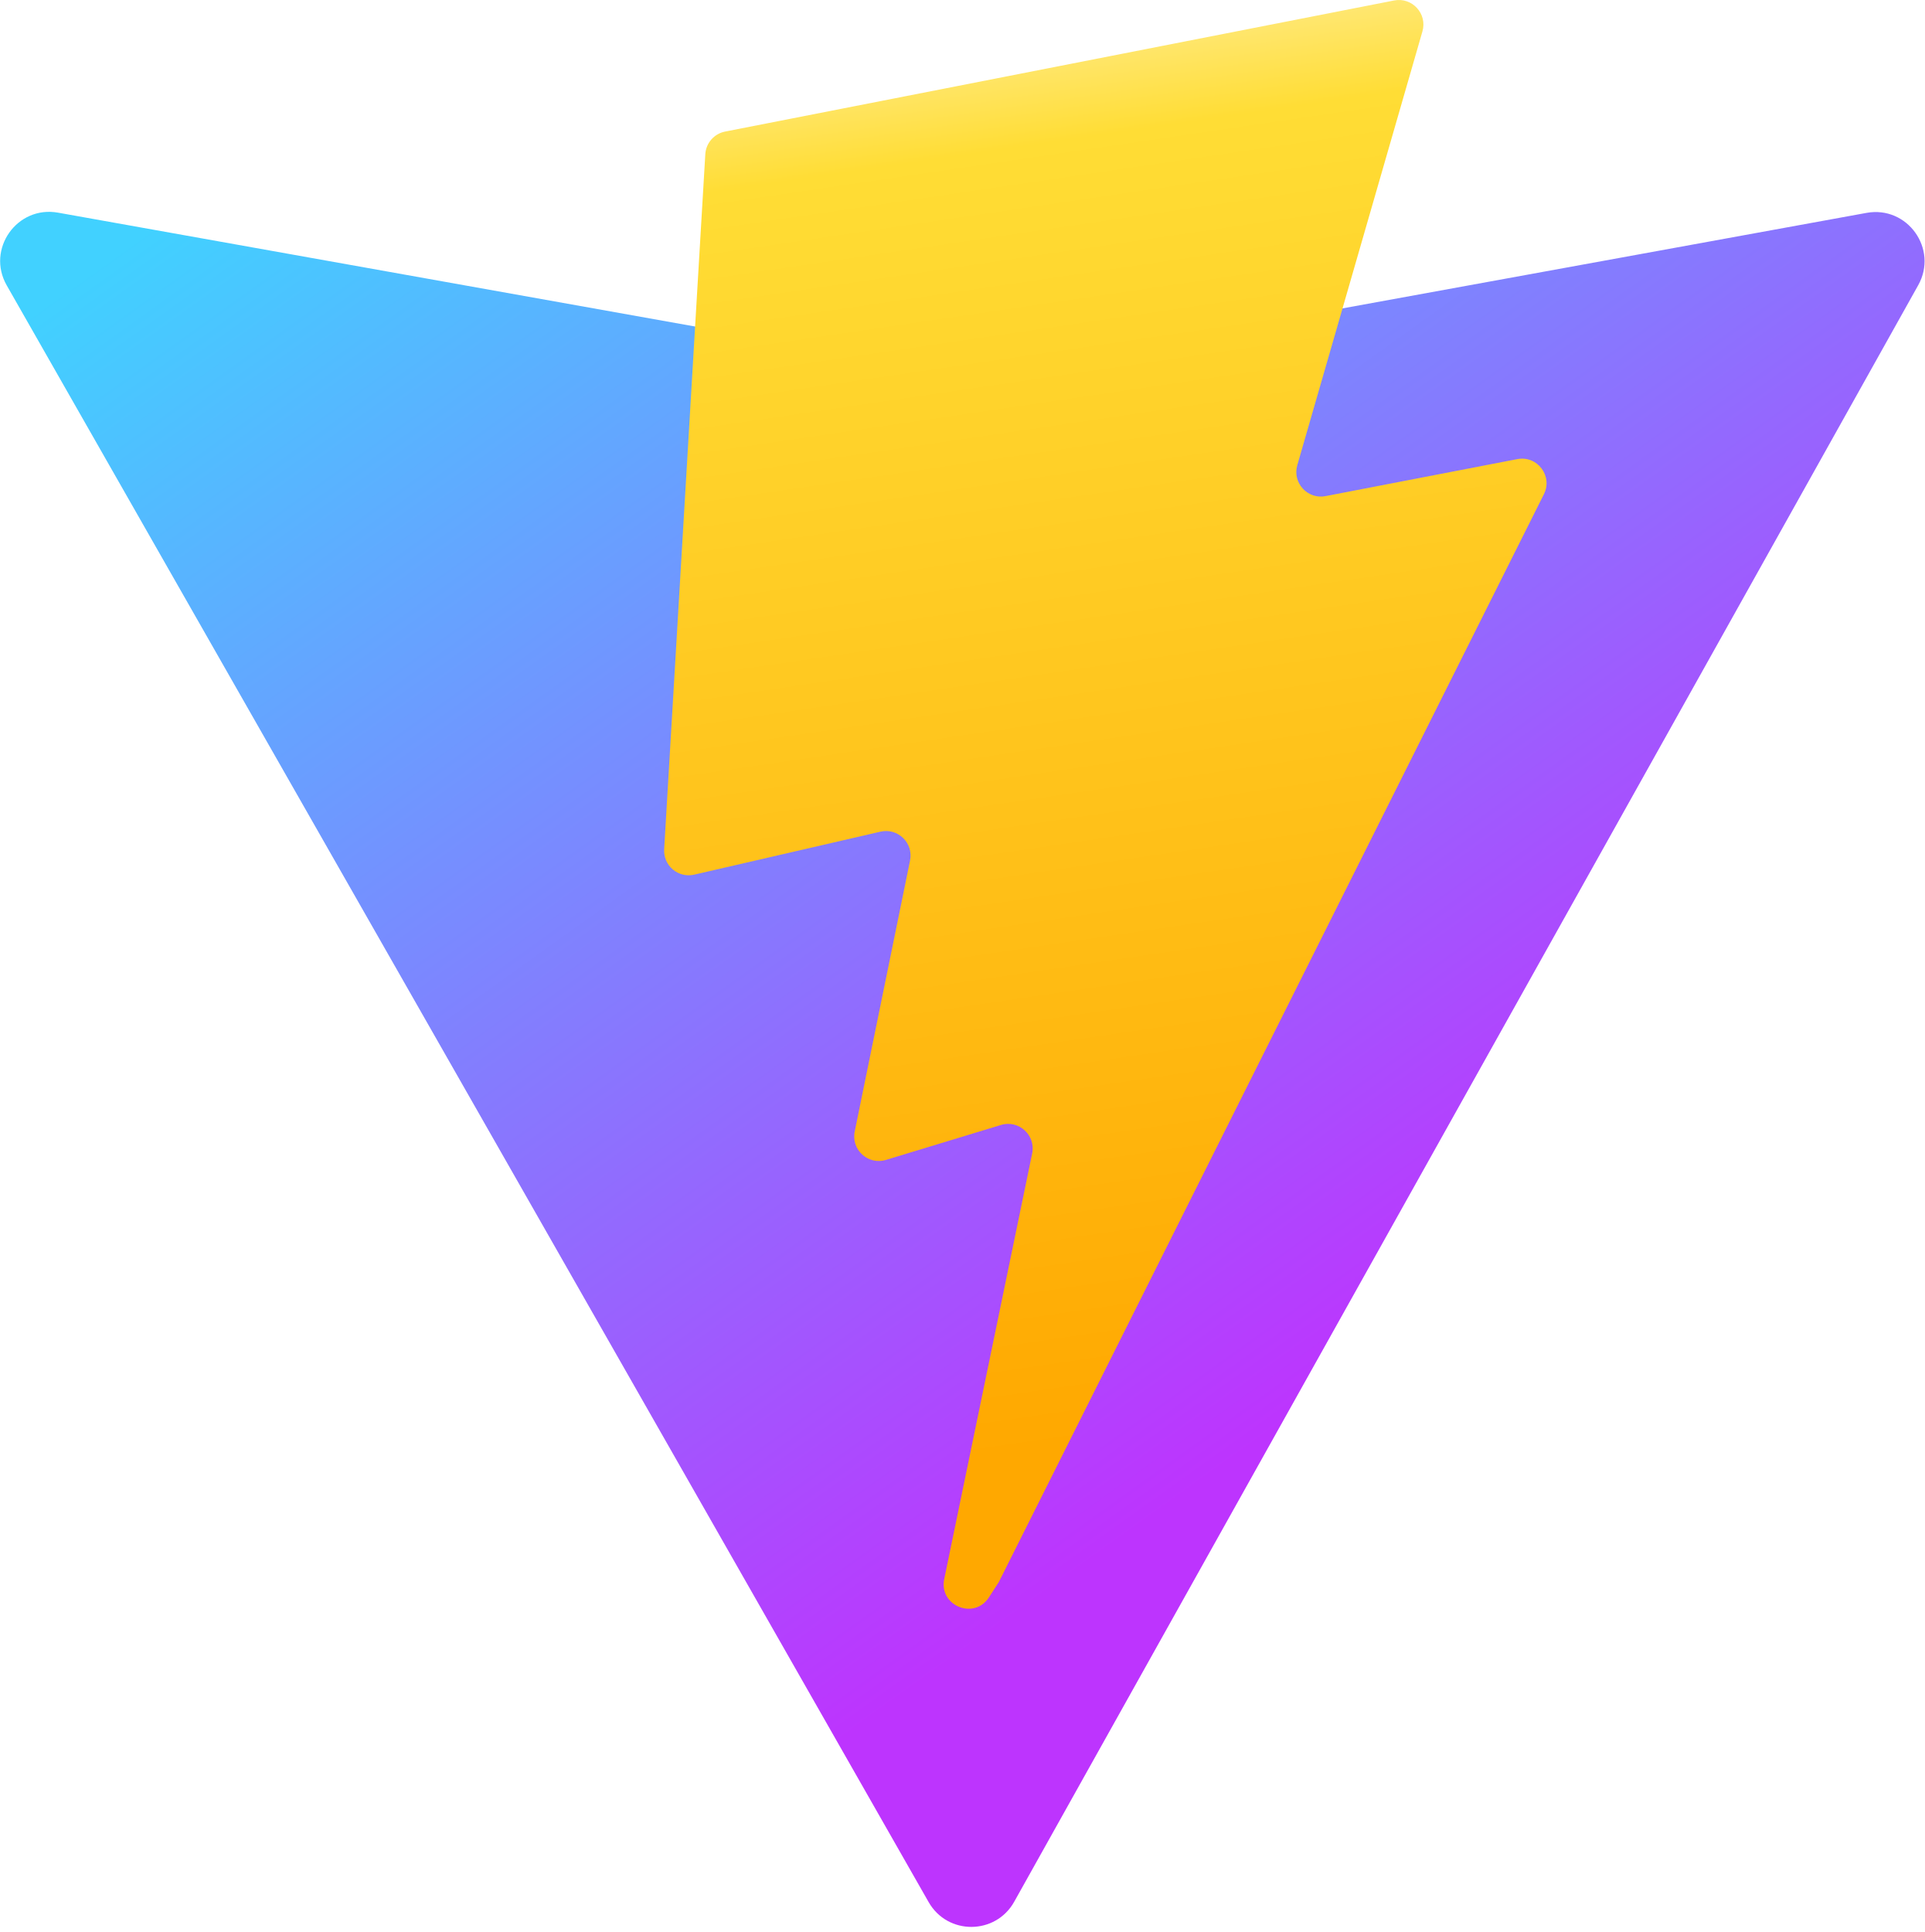
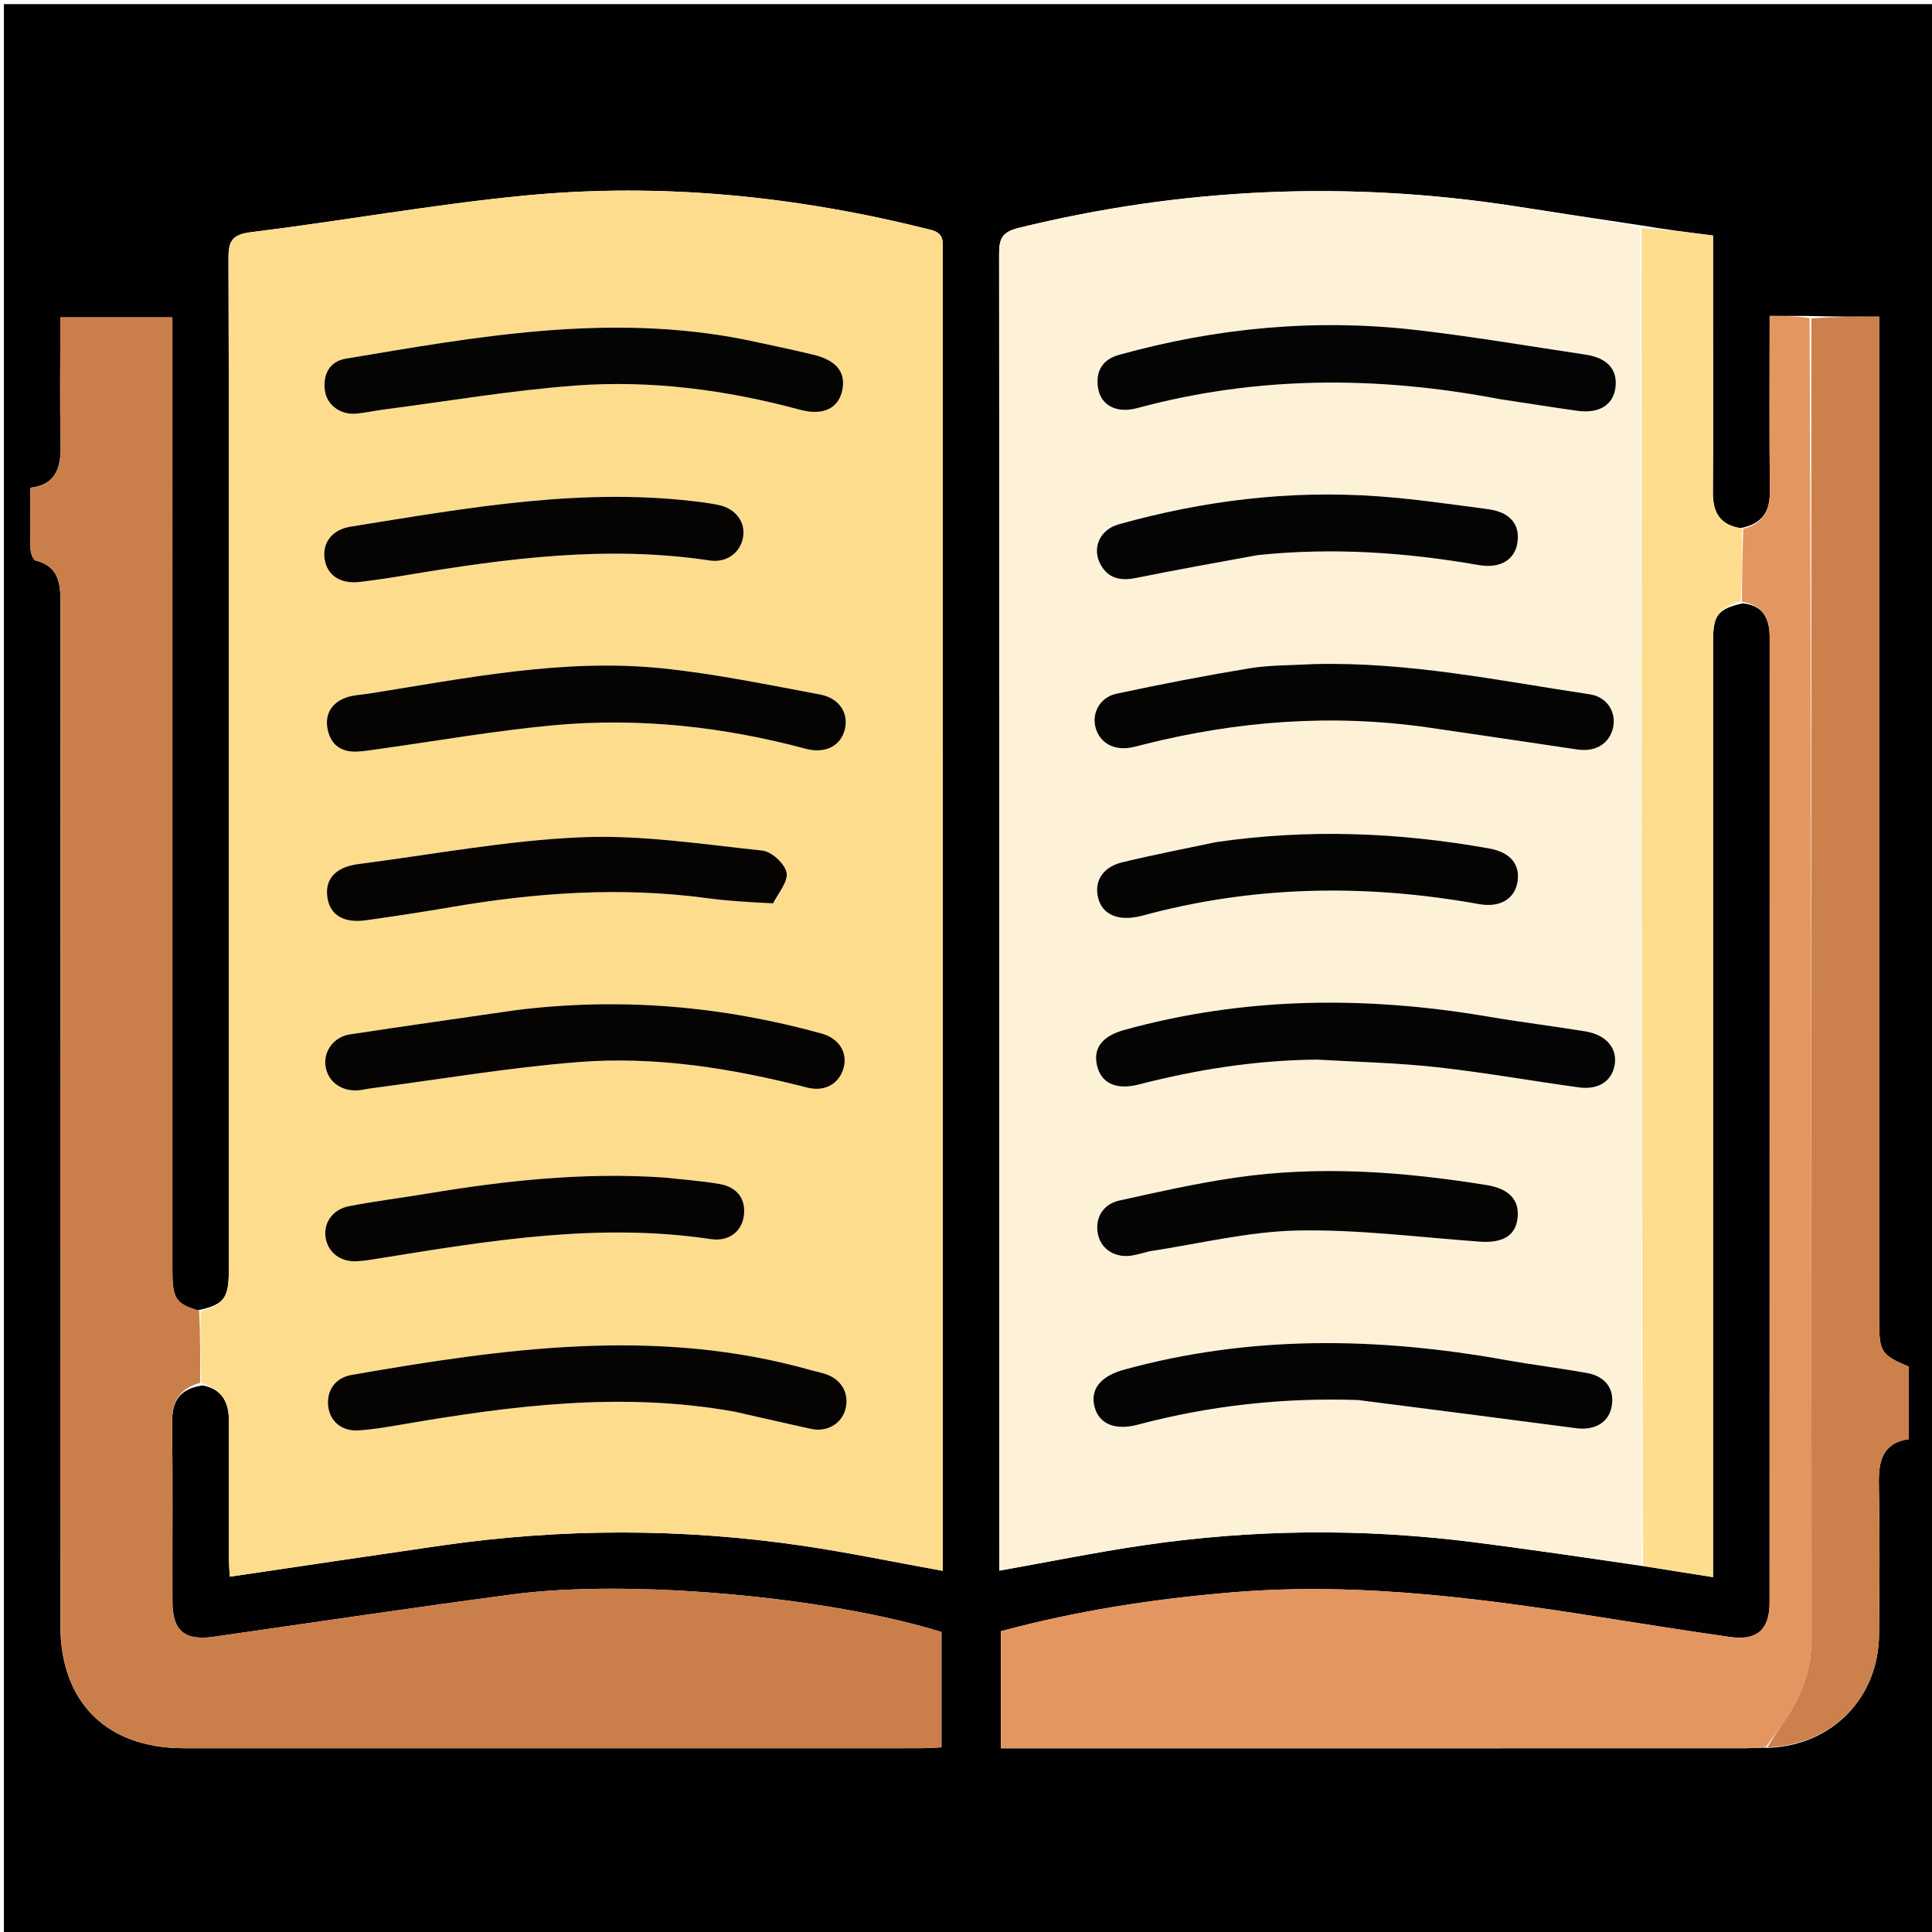
- <svg xmlns="http://www.w3.org/2000/svg" aria-hidden="true" role="img" class="iconify iconify--logos" width="31.88" height="32" preserveAspectRatio="xMidYMid meet" viewBox="0 0 256 257">
-   <defs>
-     <linearGradient id="IconifyId1813088fe1fbc01fb466" x1="-.828%" x2="57.636%" y1="7.652%" y2="78.411%">
-       <stop offset="0%" stop-color="#41D1FF" />
-       <stop offset="100%" stop-color="#BD34FE" />
-     </linearGradient>
-     <linearGradient id="IconifyId1813088fe1fbc01fb467" x1="43.376%" x2="50.316%" y1="2.242%" y2="89.03%">
-       <stop offset="0%" stop-color="#FFEA83" />
-       <stop offset="8.333%" stop-color="#FFDD35" />
-       <stop offset="100%" stop-color="#FFA800" />
-     </linearGradient>
-   </defs>
-   <path fill="url(#IconifyId1813088fe1fbc01fb466)" d="M255.153 37.938L134.897 252.976c-2.483 4.44-8.862 4.466-11.382.048L.875 37.958c-2.746-4.814 1.371-10.646 6.827-9.67l120.385 21.517a6.537 6.537 0 0 0 2.322-.004l117.867-21.483c5.438-.991 9.574 4.796 6.877 9.62Z" />
-   <path fill="url(#IconifyId1813088fe1fbc01fb467)" d="M185.432.063L96.44 17.501a3.268 3.268 0 0 0-2.634 3.014l-5.474 92.456a3.268 3.268 0 0 0 3.997 3.378l24.777-5.718c2.318-.535 4.413 1.507 3.936 3.838l-7.361 36.047c-.495 2.426 1.782 4.5 4.151 3.78l15.304-4.649c2.372-.72 4.652 1.36 4.15 3.788l-11.698 56.621c-.732 3.542 3.979 5.473 5.943 2.437l1.313-2.028l72.516-144.72c1.215-2.423-.88-5.186-3.54-4.672l-25.505 4.922c-2.396.462-4.435-1.77-3.759-4.114l16.646-57.705c.677-2.35-1.37-4.583-3.769-4.113Z" />
+ <svg xmlns="http://www.w3.org/2000/svg" version="1.1" id="Layer_1" x="0px" y="0px" width="100%" viewBox="0 0 512 512" enable-background="new 0 0 512 512" xml:space="preserve">
+   <path fill="#020101" opacity="1" stroke="none" d=" M282,513   C188.023,513 94.546,513 1.034,513   C1.034,342.398 1.034,171.796 1.034,1.097   C171.561,1.097 342.121,1.097 512.841,1.097   C512.841,171.667 512.841,342.333 512.841,513   C436.129,513 359.314,513 282,513  M461.246,139.949   C455.775,139.154 453.894,135.757 453.933,130.516   C454.046,115.244 453.972,99.97 453.972,84.696   C453.972,77.427 453.972,70.157 453.972,62.419   C447.432,61.582 441.229,60.789 434.317,59.637   C423.462,57.991 412.603,56.377 401.754,54.693   C357.431,47.814 313.524,49.693 269.933,60.404   C265.361,61.527 264.775,63.467 264.778,67.432   C264.862,181.884 264.846,296.336 264.846,410.788   C264.846,412.601 264.846,414.415 264.846,416.237   C277.748,413.941 290.261,411.399 302.875,409.535   C331.867,405.251 360.955,404.986 390.036,408.639   C405.047,410.524 420.011,412.775 435.79,415.089   C441.699,416.021 447.608,416.953 453.972,417.957   C453.972,415.73 453.972,413.755 453.972,411.78   C453.972,331.132 453.97,250.483 453.976,169.835   C453.976,163.107 455.235,161.35 461.834,159.894   C467.31,160.439 468.982,163.965 468.981,168.894   C468.972,254.174 468.982,339.453 468.96,424.732   C468.958,431.882 465.581,434.835 458.566,433.831   C449.015,432.465 439.477,431.002 429.949,429.482   C395.722,424.018 361.476,419.076 326.624,421.982   C305.87,423.712 285.391,426.855 265.255,432.289   C265.255,442.699 265.255,452.908 265.255,463.316   C266.985,463.316 268.312,463.316 269.64,463.316   C333.932,463.316 398.225,463.318 462.517,463.3   C464.341,463.3 466.164,463.084 468.834,463.192   C485.587,462.436 497.801,449.97 497.965,433.229   C498.095,419.912 498.175,406.59 497.913,393.277   C497.792,387.13 498.963,382.375 505.836,381.382   C505.836,374.683 505.836,368.391 505.836,362.175   C498.56,359.114 497.995,358.24 497.995,350.132   C497.994,263.398 497.994,176.665 497.994,89.931   C497.994,87.987 497.994,86.042 497.994,83.916   C491.602,83.916 485.811,83.916 479.103,83.728   C475.841,83.728 472.578,83.728 468.974,83.728   C468.974,99.611 468.873,114.902 469.03,130.19   C469.084,135.432 467.173,138.826 461.246,139.949  M52.383,347.245   C46.498,345.434 45.685,344.141 45.684,336.332   C45.679,254.353 45.681,172.373 45.681,90.394   C45.681,88.298 45.681,86.202 45.681,84.102   C35.377,84.102 25.832,84.102 16,84.102   C16,95.48 15.806,106.462 16.076,117.433   C16.227,123.587 15.114,128.435 8.002,129.267   C8.002,134.973 7.921,140.135 8.065,145.29   C8.097,146.428 8.722,148.362 9.426,148.541   C15.889,150.179 16.038,155.007 16.035,160.291   C15.986,250.435 15.995,340.579 16.003,430.724   C16.005,451.097 28.217,463.287 48.685,463.293   C113.835,463.313 178.986,463.303 244.136,463.291   C245.903,463.291 247.669,463.139 249.5,463.055   C249.5,452.502 249.5,442.44 249.5,432.495   C219.345,423.146 166.856,418.401 135.836,422.53   C109.446,426.043 83.108,429.954 56.755,433.745   C48.974,434.864 45.724,432.288 45.699,424.484   C45.647,408.655 45.804,392.824 45.618,376.996   C45.553,371.5 47.479,368.021 53.728,367.142   C58.897,368.192 60.685,371.654 60.663,376.586   C60.61,388.58 60.637,400.575 60.658,412.57   C60.661,414.288 60.807,416.006 60.893,417.841   C79.983,415.025 98.406,412.263 116.842,409.597   C148.7,404.991 180.588,404.943 212.426,409.606   C224.859,411.428 237.181,414.006 249.847,416.292   C249.847,414.422 249.847,412.604 249.847,410.785   C249.847,342.981 249.847,275.177 249.847,207.373   C249.847,160.393 249.843,113.413 249.856,66.433   C249.857,63.934 250.214,61.802 246.636,60.9   C211.294,51.992 175.427,48.323 139.166,51.815   C114.846,54.157 90.73,58.552 66.463,61.539   C61.289,62.176 60.533,64.089 60.55,68.669   C60.712,113.649 60.647,158.63 60.647,203.611   C60.647,247.925 60.653,292.239 60.642,336.554   C60.641,344.029 59.4,345.789 52.383,347.245  z" />
+   <path fill="#FDDC8E" opacity="1" stroke="none" d=" M53.143,347.465   C59.4,345.789 60.641,344.029 60.642,336.554   C60.653,292.239 60.647,247.925 60.647,203.611   C60.647,158.63 60.712,113.649 60.55,68.669   C60.533,64.089 61.289,62.176 66.463,61.539   C90.73,58.552 114.846,54.157 139.166,51.815   C175.427,48.323 211.294,51.992 246.636,60.9   C250.214,61.802 249.857,63.934 249.856,66.433   C249.843,113.413 249.847,160.393 249.847,207.373   C249.847,275.177 249.847,342.981 249.847,410.785   C249.847,412.604 249.847,414.422 249.847,416.292   C237.181,414.006 224.859,411.428 212.426,409.606   C180.588,404.943 148.7,404.991 116.842,409.597   C98.406,412.263 79.983,415.025 60.893,417.841   C60.807,416.006 60.661,414.288 60.658,412.57   C60.637,400.575 60.61,388.58 60.663,376.586   C60.685,371.654 58.897,368.192 53.373,366.574   C53.059,359.826 53.101,353.645 53.143,347.465  M97.332,183.878   C95.691,184.122 94.001,184.195 92.417,184.643   C88.074,185.871 85.968,189.112 86.823,193.277   C87.699,197.542 90.552,199.392 94.779,199.175   C96.602,199.082 98.415,198.768 100.228,198.517   C115.717,196.37 131.15,193.629 146.705,192.201   C169.263,190.13 191.565,192.541 213.476,198.419   C218.663,199.811 222.71,197.74 223.853,193.442   C224.998,189.136 222.547,185.024 217.308,184.048   C203.439,181.466 189.568,178.565 175.562,177.123   C149.434,174.432 123.822,179.674 97.332,183.878  M195.13,374.167   C201.773,375.682 208.4,377.271 215.064,378.686   C219.231,379.571 223.034,377.257 224.041,373.489   C225.107,369.498 223.21,365.812 219.195,364.288   C217.803,363.76 216.309,363.505 214.87,363.098   C174.181,351.578 133.661,357.333 93.173,364.369   C88.783,365.132 86.498,368.609 86.976,372.689   C87.444,376.686 90.593,379.367 95.053,379.066   C98.861,378.809 102.653,378.17 106.422,377.522   C135.555,372.516 164.731,368.736 195.13,374.167  M136.184,267.781   C121.691,269.883 107.188,271.918 92.712,274.128   C88.508,274.77 85.782,278.506 86.234,282.3   C86.728,286.444 90.199,289.196 94.738,288.962   C95.894,288.903 97.036,288.589 98.19,288.438   C116.503,286.044 134.758,282.925 153.145,281.466   C173.703,279.835 193.983,283.109 213.944,288.224   C218.701,289.443 222.539,287.098 223.607,282.839   C224.6,278.883 222.36,275.173 217.698,273.885   C191.24,266.579 164.378,264.251 136.184,267.781  M196.657,89.889   C161.2,82.894 126.38,89.216 91.563,95.068   C87.419,95.765 85.584,99.126 86.074,103.335   C86.53,107.253 90.166,109.992 94.336,109.623   C96.816,109.404 99.265,108.844 101.738,108.523   C118.562,106.34 135.334,103.47 152.227,102.195   C172.427,100.671 192.417,103.293 212.02,108.586   C218.081,110.222 222.128,108.273 223.179,103.565   C224.254,98.746 221.747,95.491 215.526,93.995   C209.549,92.557 203.524,91.317 196.657,89.889  M205.236,239.165   C206.426,236.463 208.976,233.439 208.432,231.149   C207.871,228.785 204.456,225.668 202.023,225.412   C186.014,223.726 169.866,221.194 153.893,221.89   C134.201,222.749 114.632,226.459 95.016,228.984   C88.887,229.773 86,233.003 86.78,237.956   C87.504,242.555 91.119,244.718 97.073,243.871   C104.479,242.817 111.88,241.708 119.252,240.441   C141.835,236.557 164.477,234.941 187.314,238.013   C193.024,238.781 198.797,239.091 205.236,239.165  M186.168,133.124   C154.664,128.891 123.84,134.642 92.972,139.555   C87.918,140.36 85.359,143.93 86.041,148.216   C86.721,152.492 90.216,154.822 95.362,154.217   C99.487,153.732 103.598,153.1 107.695,152.415   C134.335,147.961 161.006,144.445 188.069,148.534   C192.589,149.217 196.228,146.447 196.918,142.385   C197.608,138.324 194.98,134.821 190.47,133.832   C189.333,133.583 188.177,133.423 186.168,133.124  M175.358,312.021   C154.442,310.616 133.783,312.896 113.199,316.32   C106.307,317.467 99.362,318.323 92.506,319.648   C88.125,320.495 85.688,324.12 86.285,327.938   C86.905,331.905 90.136,334.447 94.529,334.245   C96.517,334.153 98.5,333.811 100.471,333.492   C129.593,328.781 158.696,323.94 188.366,328.376   C193.123,329.087 196.54,326.399 197.121,322.251   C197.733,317.883 195.453,314.591 190.697,313.773   C185.946,312.956 181.113,312.615 175.358,312.021  z" />
+   <path fill="#FDF1D8" opacity="1" stroke="none" d=" M434.997,414.86   C420.011,412.775 405.047,410.524 390.036,408.639   C360.955,404.986 331.867,405.251 302.875,409.535   C290.261,411.399 277.748,413.941 264.846,416.237   C264.846,414.415 264.846,412.601 264.846,410.788   C264.846,296.336 264.862,181.884 264.778,67.432   C264.775,63.467 265.361,61.527 269.933,60.404   C313.524,49.693 357.431,47.814 401.754,54.693   C412.603,56.377 423.462,57.991 434.669,60.285   C435.013,178.909 435.005,296.885 434.997,414.86  M397.706,105.818   C404.451,106.836 411.189,107.906 417.944,108.856   C423.755,109.673 427.519,107.344 428.11,102.728   C428.725,97.923 425.97,94.837 420.132,93.968   C405.156,91.739 390.218,89.165 375.183,87.443   C348.587,84.395 322.348,86.86 296.566,94.038   C292.239,95.243 290.304,98.288 290.979,102.739   C291.681,107.369 295.825,109.649 301.348,108.157   C332.988,99.607 364.829,99.563 397.706,105.818  M349.511,280.79   C359.965,281.434 370.463,281.676 380.861,282.826   C393.415,284.214 405.873,286.446 418.393,288.164   C423.591,288.878 427.069,286.575 427.879,282.349   C428.733,277.893 425.723,274.232 420.113,273.319   C411.579,271.93 402.989,270.883 394.468,269.429   C362.061,263.9 329.888,264.135 298.007,272.928   C292.205,274.528 289.672,277.665 290.694,282.256   C291.755,287.022 295.743,288.944 301.708,287.414   C317.069,283.473 332.624,280.96 349.511,280.79  M347.528,175.996   C342.046,176.337 336.488,176.224 331.096,177.114   C319.304,179.059 307.56,181.345 295.872,183.847   C291.587,184.764 289.408,188.777 290.26,192.495   C291.163,196.435 294.531,198.707 298.911,198.221   C300.223,198.075 301.512,197.689 302.799,197.363   C327.759,191.042 352.989,189.126 378.545,192.799   C391.715,194.691 404.87,196.687 418.032,198.628   C422.893,199.345 426.591,197.028 427.502,192.717   C428.359,188.663 425.836,184.683 421.347,184.009   C397.179,180.379 373.16,175.334 347.528,175.996  M360.335,371.021   C379.46,373.507 398.587,375.979 417.709,378.488   C422.721,379.145 426.402,376.909 427.127,372.637   C427.894,368.122 425.516,364.743 420.513,363.85   C413.313,362.565 406.041,361.681 398.841,360.391   C365.016,354.326 331.356,353.79 297.917,362.967   C291.722,364.667 288.8,368.149 290.098,372.928   C291.304,377.37 295.516,379.153 301.565,377.546   C320.516,372.512 339.783,370.369 360.335,371.021  M304.985,331.472   C317.963,329.57 330.915,326.353 343.925,326.099   C359.97,325.785 376.066,327.893 392.134,329.046   C398.232,329.484 401.655,327.472 402.175,322.794   C402.709,317.985 399.89,315.017 394.066,314.073   C371.939,310.487 349.721,308.836 327.434,312.082   C317.094,313.588 306.856,315.887 296.645,318.157   C292.102,319.167 290.032,323.068 291.014,327.289   C291.942,331.277 295.843,333.55 300.314,332.672   C301.618,332.416 302.903,332.061 304.985,331.472  M333.755,147.078   C353.278,145.029 372.637,146.393 391.917,149.751   C397.593,150.74 401.498,148.326 402.147,143.734   C402.83,138.908 400.134,135.697 394.293,134.93   C384.567,133.653 374.84,132.215 365.065,131.517   C341.775,129.853 318.892,132.66 296.446,138.962   C291.419,140.373 289.32,145.294 291.64,149.56   C293.698,153.344 296.961,153.988 301.019,153.168   C311.601,151.031 322.232,149.13 333.755,147.078  M321.791,223.24   C313.669,224.979 305.511,226.568 297.439,228.511   C292.207,229.771 289.887,233.558 291.036,238.021   C292.081,242.082 295.822,243.96 300.997,243.021   C301.488,242.932 301.985,242.859 302.465,242.728   C332.06,234.644 361.916,234.181 391.986,239.599   C397.348,240.565 401.227,238.356 402.089,234.034   C403.046,229.234 400.343,225.879 394.727,224.87   C370.797,220.572 346.786,219.606 321.791,223.24  z" />
+   <path fill="#CA7F4B" opacity="1" stroke="none" d=" M52.763,347.355   C53.101,353.645 53.059,359.826 53.025,366.47   C47.479,368.021 45.553,371.5 45.618,376.996   C45.804,392.824 45.647,408.655 45.699,424.484   C45.724,432.288 48.974,434.864 56.755,433.745   C83.108,429.954 109.446,426.043 135.836,422.53   C166.856,418.401 219.345,423.146 249.5,432.495   C249.5,442.44 249.5,452.502 249.5,463.055   C247.669,463.139 245.903,463.291 244.136,463.291   C178.986,463.303 113.835,463.313 48.685,463.293   C28.217,463.287 16.005,451.097 16.003,430.724   C15.995,340.579 15.986,250.435 16.035,160.291   C16.038,155.007 15.889,150.179 9.426,148.541   C8.722,148.362 8.097,146.428 8.065,145.29   C7.921,140.135 8.002,134.973 8.002,129.267   C15.114,128.435 16.227,123.587 16.076,117.433   C15.806,106.462 16,95.48 16,84.102   C25.832,84.102 35.377,84.102 45.681,84.102   C45.681,86.202 45.681,88.298 45.681,90.394   C45.681,172.373 45.679,254.353 45.684,336.332   C45.685,344.141 46.498,345.434 52.763,347.355  z" />
+   <path fill="#E49661" opacity="1" stroke="none" d=" M467.988,462.969   C466.164,463.084 464.341,463.3 462.517,463.3   C398.225,463.318 333.932,463.316 269.64,463.316   C268.312,463.316 266.985,463.316 265.255,463.316   C265.255,452.908 265.255,442.699 265.255,432.289   C285.391,426.855 305.87,423.712 326.624,421.982   C361.476,419.076 395.722,424.018 429.949,429.482   C439.477,431.002 449.015,432.465 458.566,433.831   C465.581,434.835 468.958,431.882 468.96,424.732   C468.982,339.453 468.972,254.174 468.981,168.894   C468.982,163.965 467.31,160.439 461.633,159.447   C461.613,152.704 461.795,146.408 461.976,140.113   C467.173,138.826 469.084,135.432 469.03,130.19   C468.873,114.902 468.974,99.611 468.974,83.728   C472.578,83.728 475.841,83.728 479.563,84.296   C480.022,201.38 479.989,317.895 480.09,434.409   C480.097,441.909 477.804,448.423 473.914,454.554   C472.078,457.447 469.972,460.169 467.988,462.969  z" />
+   <path fill="#CC804C" opacity="1" stroke="none" d=" M468.411,463.08   C469.972,460.169 472.078,457.447 473.914,454.554   C477.804,448.423 480.097,441.909 480.09,434.409   C479.989,317.895 480.022,201.38 480.022,84.39   C485.811,83.916 491.602,83.916 497.994,83.916   C497.994,86.042 497.994,87.987 497.994,89.931   C497.994,176.665 497.994,263.398 497.995,350.132   C497.995,358.24 498.56,359.114 505.836,362.175   C505.836,368.391 505.836,374.683 505.836,381.382   C498.963,382.375 497.792,387.13 497.913,393.277   C498.175,406.59 498.095,419.912 497.965,433.229   C497.801,449.97 485.587,462.436 468.411,463.08  z" />
+   <path fill="#FEDD8F" opacity="1" stroke="none" d=" M461.611,140.031   C461.795,146.408 461.613,152.704 461.261,159.357   C455.235,161.35 453.976,163.107 453.976,169.835   C453.97,250.483 453.972,331.132 453.972,411.78   C453.972,413.755 453.972,415.73 453.972,417.957   C447.608,416.953 441.699,416.021 435.393,414.975   C435.005,296.885 435.013,178.909 435.023,60.464   C441.229,60.789 447.432,61.582 453.972,62.419   C453.972,70.157 453.972,77.427 453.972,84.696   C453.972,99.97 454.046,115.244 453.933,130.516   C453.894,135.757 455.775,139.154 461.611,140.031  z" />
+   <path fill="#050403" opacity="1" stroke="none" d=" M97.758,183.814   C123.822,179.674 149.434,174.432 175.562,177.123   C189.568,178.565 203.439,181.466 217.308,184.048   C222.547,185.024 224.998,189.136 223.853,193.442   C222.71,197.74 218.663,199.811 213.476,198.419   C191.565,192.541 169.263,190.13 146.705,192.201   C131.15,193.629 115.717,196.37 100.228,198.517   C98.415,198.768 96.602,199.082 94.779,199.175   C90.552,199.392 87.699,197.542 86.823,193.277   C85.968,189.112 88.074,185.871 92.417,184.643   C94.001,184.195 95.691,184.122 97.758,183.814  z" />
+   <path fill="#050403" opacity="1" stroke="none" d=" M194.7,374.11   C164.731,368.736 135.555,372.516 106.422,377.522   C102.653,378.17 98.861,378.809 95.053,379.066   C90.593,379.367 87.444,376.686 86.976,372.689   C86.498,368.609 88.783,365.132 93.173,364.369   C133.661,357.333 174.181,351.578 214.87,363.098   C216.309,363.505 217.803,363.76 219.195,364.288   C223.21,365.812 225.107,369.498 224.041,373.489   C223.034,377.257 219.231,379.571 215.064,378.686   C208.4,377.271 201.773,375.682 194.7,374.11  z" />
+   <path fill="#050403" opacity="1" stroke="none" d=" M136.633,267.712   C164.378,264.251 191.24,266.579 217.698,273.885   C222.36,275.173 224.6,278.883 223.607,282.839   C222.539,287.098 218.701,289.443 213.944,288.224   C193.983,283.109 173.703,279.835 153.145,281.466   C134.758,282.925 116.503,286.044 98.19,288.438   C97.036,288.589 95.894,288.903 94.738,288.962   C90.199,289.196 86.728,286.444 86.234,282.3   C85.782,278.506 88.508,274.77 92.712,274.128   C107.188,271.918 121.691,269.883 136.633,267.712  z" />
+   <path fill="#040402" opacity="1" stroke="none" d=" M197.089,89.94   C203.524,91.317 209.549,92.557 215.526,93.995   C221.747,95.491 224.254,98.746 223.179,103.565   C222.128,108.273 218.081,110.222 212.02,108.586   C192.417,103.293 172.427,100.671 152.227,102.195   C135.334,103.47 118.562,106.34 101.738,108.523   C99.265,108.844 96.816,109.404 94.336,109.623   C90.166,109.992 86.53,107.253 86.074,103.335   C85.584,99.126 87.419,95.765 91.563,95.068   C126.38,89.216 161.2,82.894 197.089,89.94  z" />
+   <path fill="#050403" opacity="1" stroke="none" d=" M204.888,239.388   C198.797,239.091 193.024,238.781 187.314,238.013   C164.477,234.941 141.835,236.557 119.252,240.441   C111.88,241.708 104.479,242.817 97.073,243.871   C91.119,244.718 87.504,242.555 86.78,237.956   C86,233.003 88.887,229.773 95.016,228.984   C114.632,226.459 134.201,222.749 153.893,221.89   C169.866,221.194 186.014,223.726 202.023,225.412   C204.456,225.668 207.871,228.785 208.432,231.149   C208.976,233.439 206.426,236.463 204.888,239.388  z" />
+   <path fill="#050403" opacity="1" stroke="none" d=" M186.599,133.173   C188.177,133.423 189.333,133.583 190.47,133.832   C194.98,134.821 197.608,138.324 196.918,142.385   C196.228,146.447 192.589,149.217 188.069,148.534   C161.006,144.445 134.335,147.961 107.695,152.415   C103.598,153.1 99.487,153.732 95.362,154.217   C90.216,154.822 86.721,152.492 86.041,148.216   C85.359,143.93 87.918,140.36 92.972,139.555   C123.84,134.642 154.664,128.891 186.599,133.173  z" />
+   <path fill="#050403" opacity="1" stroke="none" d=" M175.838,312.043   C181.113,312.615 185.946,312.956 190.697,313.773   C195.453,314.591 197.733,317.883 197.121,322.251   C196.54,326.399 193.123,329.087 188.366,328.376   C158.696,323.94 129.593,328.781 100.471,333.492   C98.5,333.811 96.517,334.153 94.529,334.245   C90.136,334.447 86.905,331.905 86.285,327.938   C85.688,324.12 88.125,320.495 92.506,319.648   C99.362,318.323 106.307,317.467 113.199,316.32   C133.783,312.896 154.442,310.616 175.838,312.043  z" />
+   <path fill="#050404" opacity="1" stroke="none" d=" M397.273,105.741   C364.829,99.563 332.988,99.607 301.348,108.157   C295.825,109.649 291.681,107.369 290.979,102.739   C290.304,98.288 292.239,95.243 296.566,94.038   C322.348,86.86 348.587,84.395 375.183,87.443   C390.218,89.165 405.156,91.739 420.132,93.968   C425.97,94.837 428.725,97.923 428.11,102.728   C427.519,107.344 423.755,109.673 417.944,108.856   C411.189,107.906 404.451,106.836 397.273,105.741  z" />
+   <path fill="#040404" opacity="1" stroke="none" d=" M349.015,280.807   C332.624,280.96 317.069,283.473 301.708,287.414   C295.743,288.944 291.755,287.022 290.694,282.256   C289.672,277.665 292.205,274.528 298.007,272.928   C329.888,264.135 362.061,263.9 394.468,269.429   C402.989,270.883 411.579,271.93 420.113,273.319   C425.723,274.232 428.733,277.893 427.879,282.349   C427.069,286.575 423.591,288.878 418.393,288.164   C405.873,286.446 393.415,284.214 380.861,282.826   C370.463,281.676 359.965,281.434 349.015,280.807  z" />
+   <path fill="#040403" opacity="1" stroke="none" d=" M348.023,175.995   C373.16,175.334 397.179,180.379 421.347,184.009   C425.836,184.683 428.359,188.663 427.502,192.717   C426.591,197.028 422.893,199.345 418.032,198.628   C404.87,196.687 391.715,194.691 378.545,192.799   C352.989,189.126 327.759,191.042 302.799,197.363   C301.512,197.689 300.223,198.075 298.911,198.221   C294.531,198.707 291.163,196.435 290.26,192.495   C289.408,188.777 291.587,184.764 295.872,183.847   C307.56,181.345 319.304,179.059 331.096,177.114   C336.488,176.224 342.046,176.337 348.023,175.995  z" />
+   <path fill="#040404" opacity="1" stroke="none" d=" M359.852,371.014   C339.783,370.369 320.516,372.512 301.565,377.546   C295.516,379.153 291.304,377.37 290.098,372.928   C288.8,368.149 291.722,364.667 297.917,362.967   C331.356,353.79 365.016,354.326 398.841,360.391   C406.041,361.681 413.313,362.565 420.513,363.85   C425.516,364.743 427.894,368.122 427.127,372.637   C426.402,376.909 422.721,379.145 417.709,378.488   C398.587,375.979 379.46,373.507 359.852,371.014  z" />
+   <path fill="#050504" opacity="1" stroke="none" d=" M304.591,331.612   C302.903,332.061 301.618,332.416 300.314,332.672   C295.843,333.55 291.942,331.277 291.014,327.289   C290.032,323.068 292.102,319.167 296.645,318.157   C306.856,315.887 317.094,313.588 327.434,312.082   C349.721,308.836 371.939,310.487 394.066,314.073   C399.89,315.017 402.709,317.985 402.175,322.794   C401.655,327.472 398.232,329.484 392.134,329.046   C376.066,327.893 359.97,325.785 343.925,326.099   C330.915,326.353 317.963,329.57 304.591,331.612  z" />
+   <path fill="#040404" opacity="1" stroke="none" d=" M333.299,147.107   C322.232,149.13 311.601,151.031 301.019,153.168   C296.961,153.988 293.698,153.344 291.64,149.56   C289.32,145.294 291.419,140.373 296.446,138.962   C318.892,132.66 341.775,129.853 365.065,131.517   C374.84,132.215 384.567,133.653 394.293,134.93   C400.134,135.697 402.83,138.908 402.147,143.734   C401.498,148.326 397.593,150.74 391.917,149.751   C372.637,146.393 353.278,145.029 333.299,147.107  z" />
+   <path fill="#040403" opacity="1" stroke="none" d=" M322.229,223.177   C346.786,219.606 370.797,220.572 394.727,224.87   C400.343,225.879 403.046,229.234 402.089,234.034   C401.227,238.356 397.348,240.565 391.986,239.599   C361.916,234.181 332.06,234.644 302.465,242.728   C301.985,242.859 301.488,242.932 300.997,243.021   C295.822,243.96 292.081,242.082 291.036,238.021   C289.887,233.558 292.207,229.771 297.439,228.511   C305.511,226.568 313.669,224.979 322.229,223.177  z" />
</svg>
